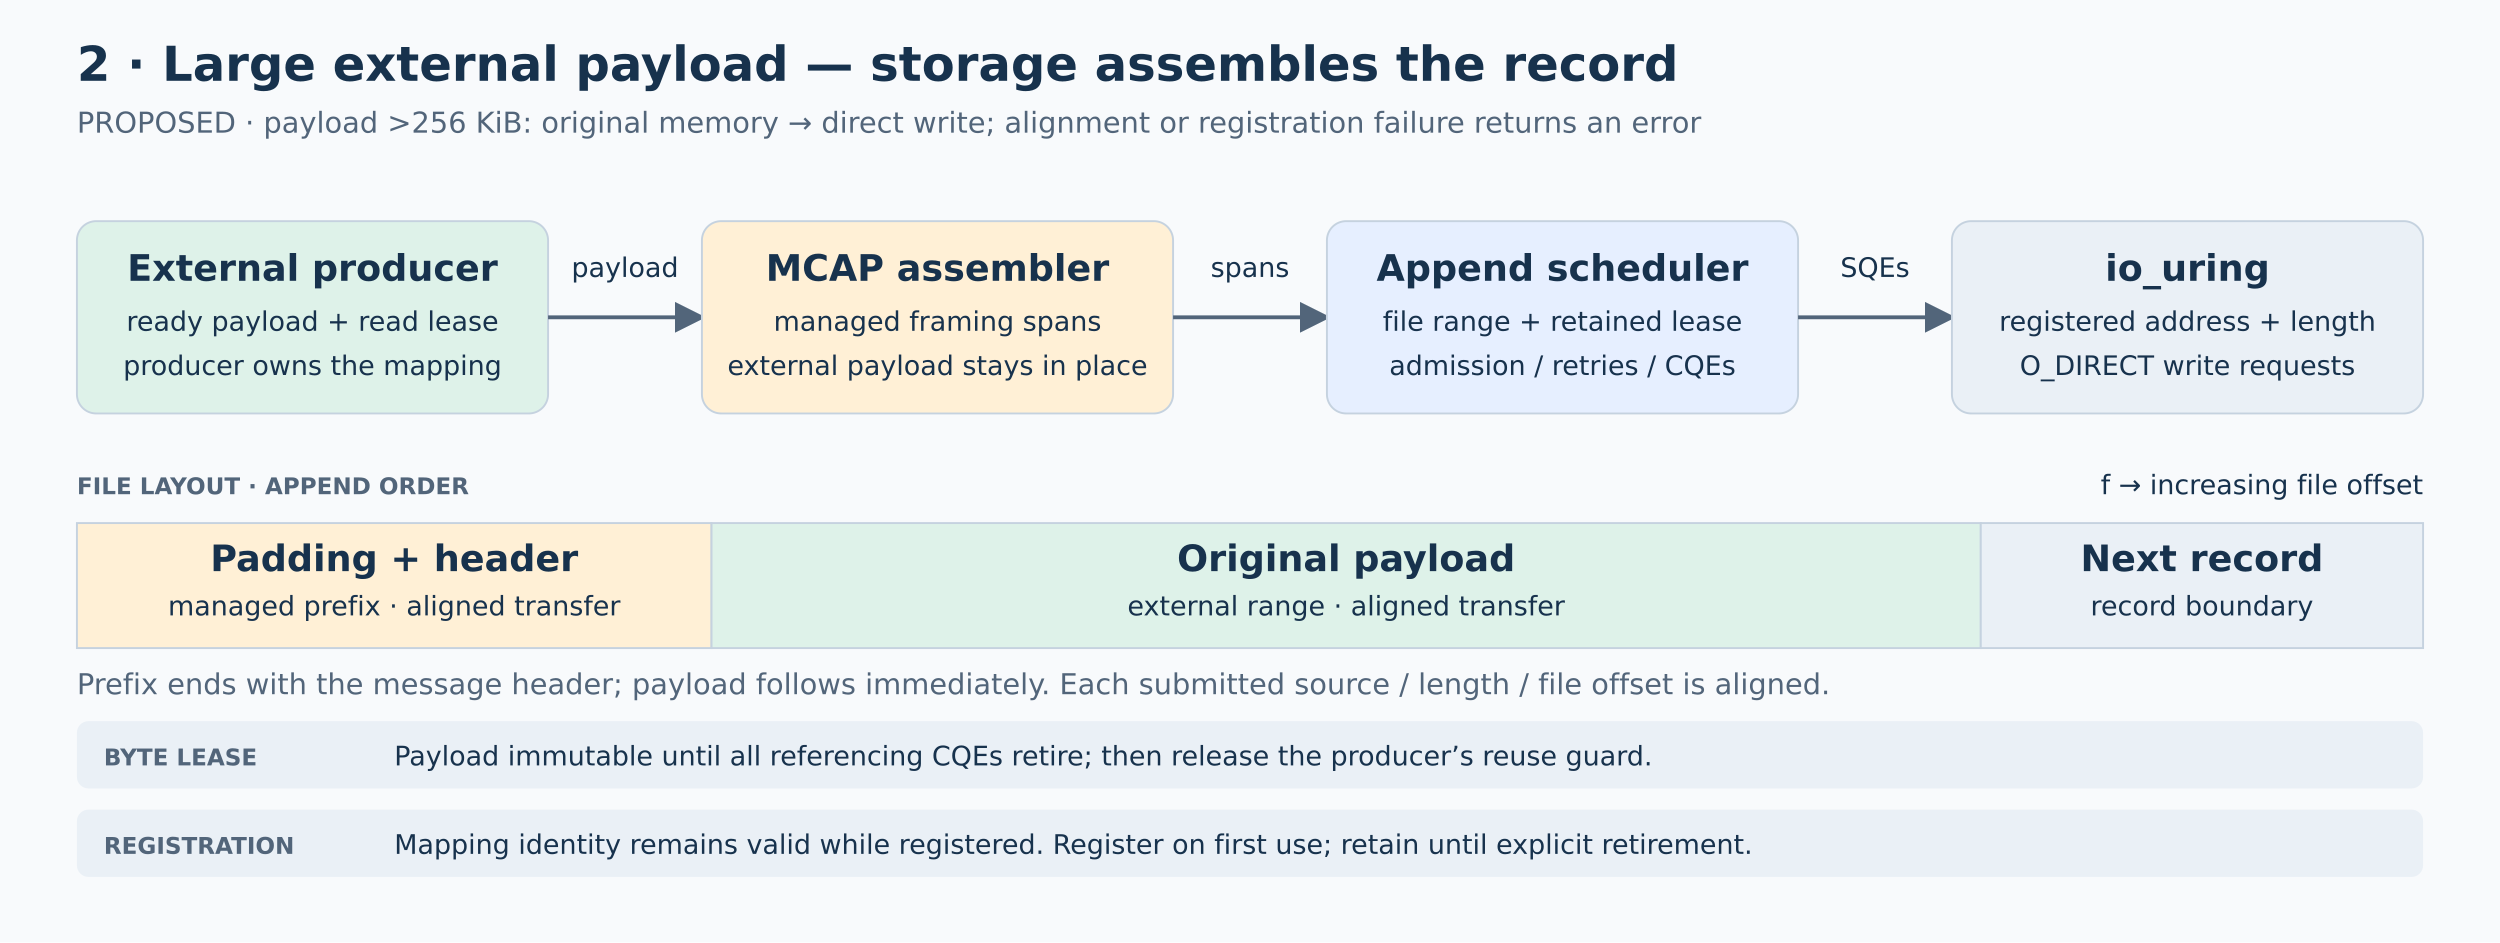
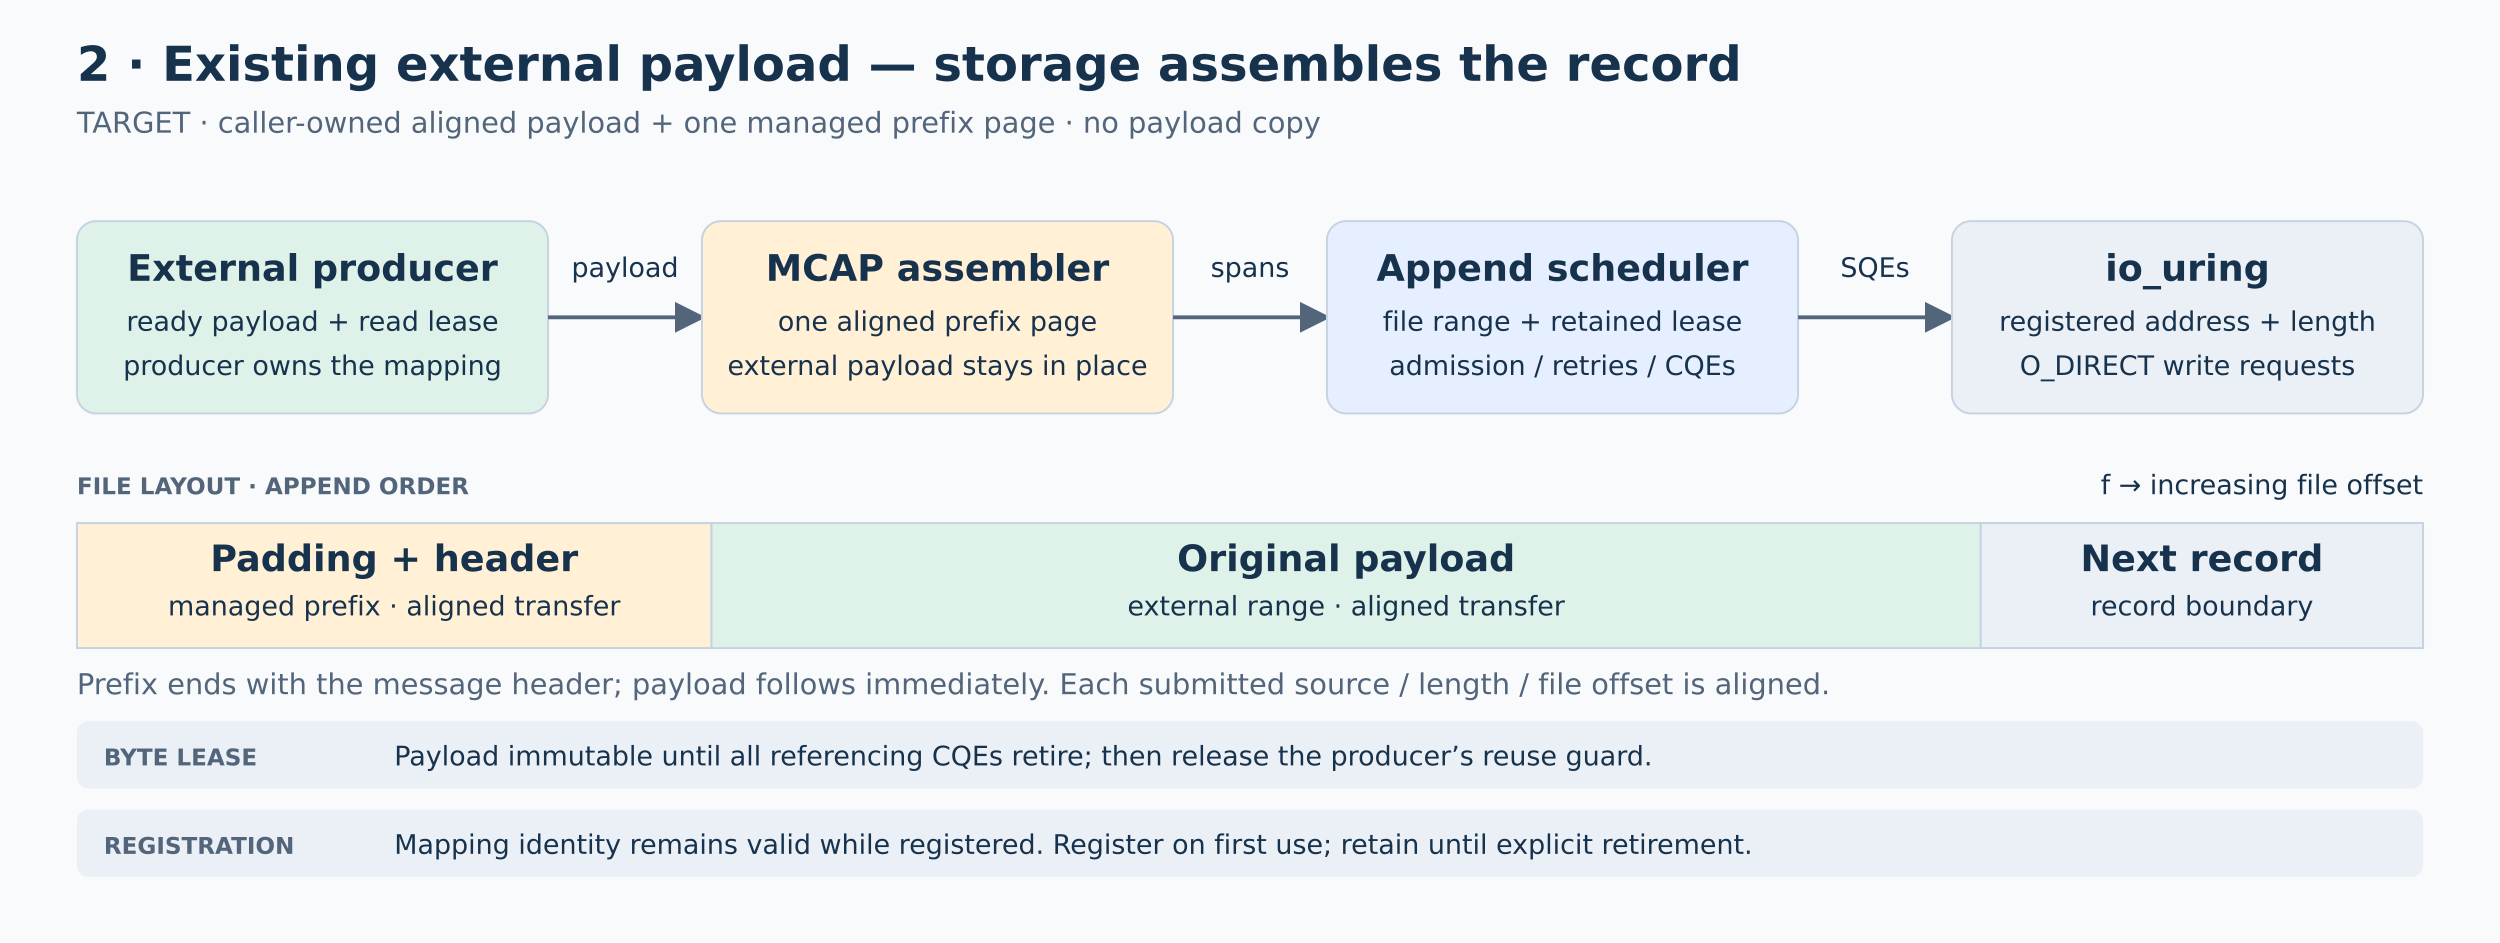
<svg xmlns="http://www.w3.org/2000/svg" width="1300" height="490" viewBox="0 0 1300 490" role="img" aria-labelledby="title desc">
  <defs>
    <marker id="a" markerWidth="8" markerHeight="8" refX="7" refY="4" orient="auto">
      <path d="M0 0L8 4L0 8" fill="#52657a" />
    </marker>
  </defs>
  <style>text{font-family:DejaVu Sans,sans-serif;fill:#17324d}.title{font-size:25px;font-weight:700}.sub{font-size:15px;fill:#52657a}.head{font-size:19px;font-weight:700}.small{font-size:14px}.tag{font-size:12px;font-weight:700;fill:#52657a}</style>
  <rect width="1300" height="490" fill="#f8fafc" />
-   <text x="40" y="42" class="title" text-anchor="start">2 · Large external payload — storage assembles the record</text>
-   <text x="40" y="69" class="sub" text-anchor="start">PROPOSED · payload &gt;256 KiB: original memory → direct write; alignment or registration failure returns an error</text>
+   <text x="40" y="42" class="title" text-anchor="start">2 · Existing external payload — storage assembles the record</text>
+   <text x="40" y="69" class="sub" text-anchor="start">TARGET · caller-owned aligned payload + one managed prefix page · no payload copy</text>
  <rect x="40" y="115" width="245" height="100" rx="10" fill="#def2e9" stroke="#c5d2df" />
  <text x="162.5" y="146" class="head" text-anchor="middle">External producer</text>
  <text x="162.5" y="172" class="small" text-anchor="middle">ready payload + read lease</text>
  <text x="162.5" y="195" class="small" text-anchor="middle">producer owns the mapping</text>
  <path d="M285 165H365" fill="none" stroke="#52657a" stroke-width="2" marker-end="url(#a)" />
  <text x="325" y="144" class="small" text-anchor="middle">payload</text>
  <rect x="365" y="115" width="245" height="100" rx="10" fill="#fff0d6" stroke="#c5d2df" />
  <text x="487.5" y="146" class="head" text-anchor="middle">MCAP assembler</text>
-   <text x="487.5" y="172" class="small" text-anchor="middle">managed framing spans</text>
+   <text x="487.5" y="172" class="small" text-anchor="middle">one aligned prefix page</text>
  <text x="487.5" y="195" class="small" text-anchor="middle">external payload stays in place</text>
  <path d="M610 165H690" fill="none" stroke="#52657a" stroke-width="2" marker-end="url(#a)" />
  <text x="650" y="144" class="small" text-anchor="middle">spans</text>
  <rect x="690" y="115" width="245" height="100" rx="10" fill="#e6efff" stroke="#c5d2df" />
  <text x="812.5" y="146" class="head" text-anchor="middle">Append scheduler</text>
  <text x="812.5" y="172" class="small" text-anchor="middle">file range + retained lease</text>
  <text x="812.5" y="195" class="small" text-anchor="middle">admission / retries / CQEs</text>
  <path d="M935 165H1015" fill="none" stroke="#52657a" stroke-width="2" marker-end="url(#a)" />
  <text x="975" y="144" class="small" text-anchor="middle">SQEs</text>
  <rect x="1015" y="115" width="245" height="100" rx="10" fill="#eaf0f6" stroke="#c5d2df" />
  <text x="1137.5" y="146" class="head" text-anchor="middle">io_uring</text>
  <text x="1137.5" y="172" class="small" text-anchor="middle">registered address + length</text>
  <text x="1137.5" y="195" class="small" text-anchor="middle">O_DIRECT write requests</text>
  <text x="40" y="257" class="tag" text-anchor="start">FILE LAYOUT · APPEND ORDER</text>
  <text x="1260" y="257" class="small" text-anchor="end">f → increasing file offset</text>
  <rect x="40" y="272" width="330" height="65" fill="#fff0d6" stroke="#c5d2df" />
  <text x="205.0" y="297" class="head" text-anchor="middle">Padding + header</text>
  <text x="205.0" y="320" class="small" text-anchor="middle">managed prefix · aligned transfer</text>
  <rect x="370" y="272" width="660" height="65" fill="#def2e9" stroke="#c5d2df" />
  <text x="700.0" y="297" class="head" text-anchor="middle">Original payload</text>
  <text x="700.0" y="320" class="small" text-anchor="middle">external range · aligned transfer</text>
  <rect x="1030" y="272" width="230" height="65" fill="#eaf0f6" stroke="#c5d2df" />
  <text x="1145.0" y="297" class="head" text-anchor="middle">Next record</text>
  <text x="1145.0" y="320" class="small" text-anchor="middle">record boundary</text>
  <text x="40" y="361" class="sub" text-anchor="start">Prefix ends with the message header; payload follows immediately. Each submitted source / length / file offset is aligned.</text>
  <rect x="40" y="375" width="1220" height="35" rx="6" fill="#eaf0f6" />
  <text x="54" y="398" class="tag" text-anchor="start">BYTE LEASE</text>
  <text x="205" y="398" class="small" text-anchor="start">Payload immutable until all referencing CQEs retire; then release the producer’s reuse guard.</text>
  <rect x="40" y="421" width="1220" height="35" rx="6" fill="#eaf0f6" />
  <text x="54" y="444" class="tag" text-anchor="start">REGISTRATION</text>
  <text x="205" y="444" class="small" text-anchor="start">Mapping identity remains valid while registered. Register on first use; retain until explicit retirement.</text>
</svg>
